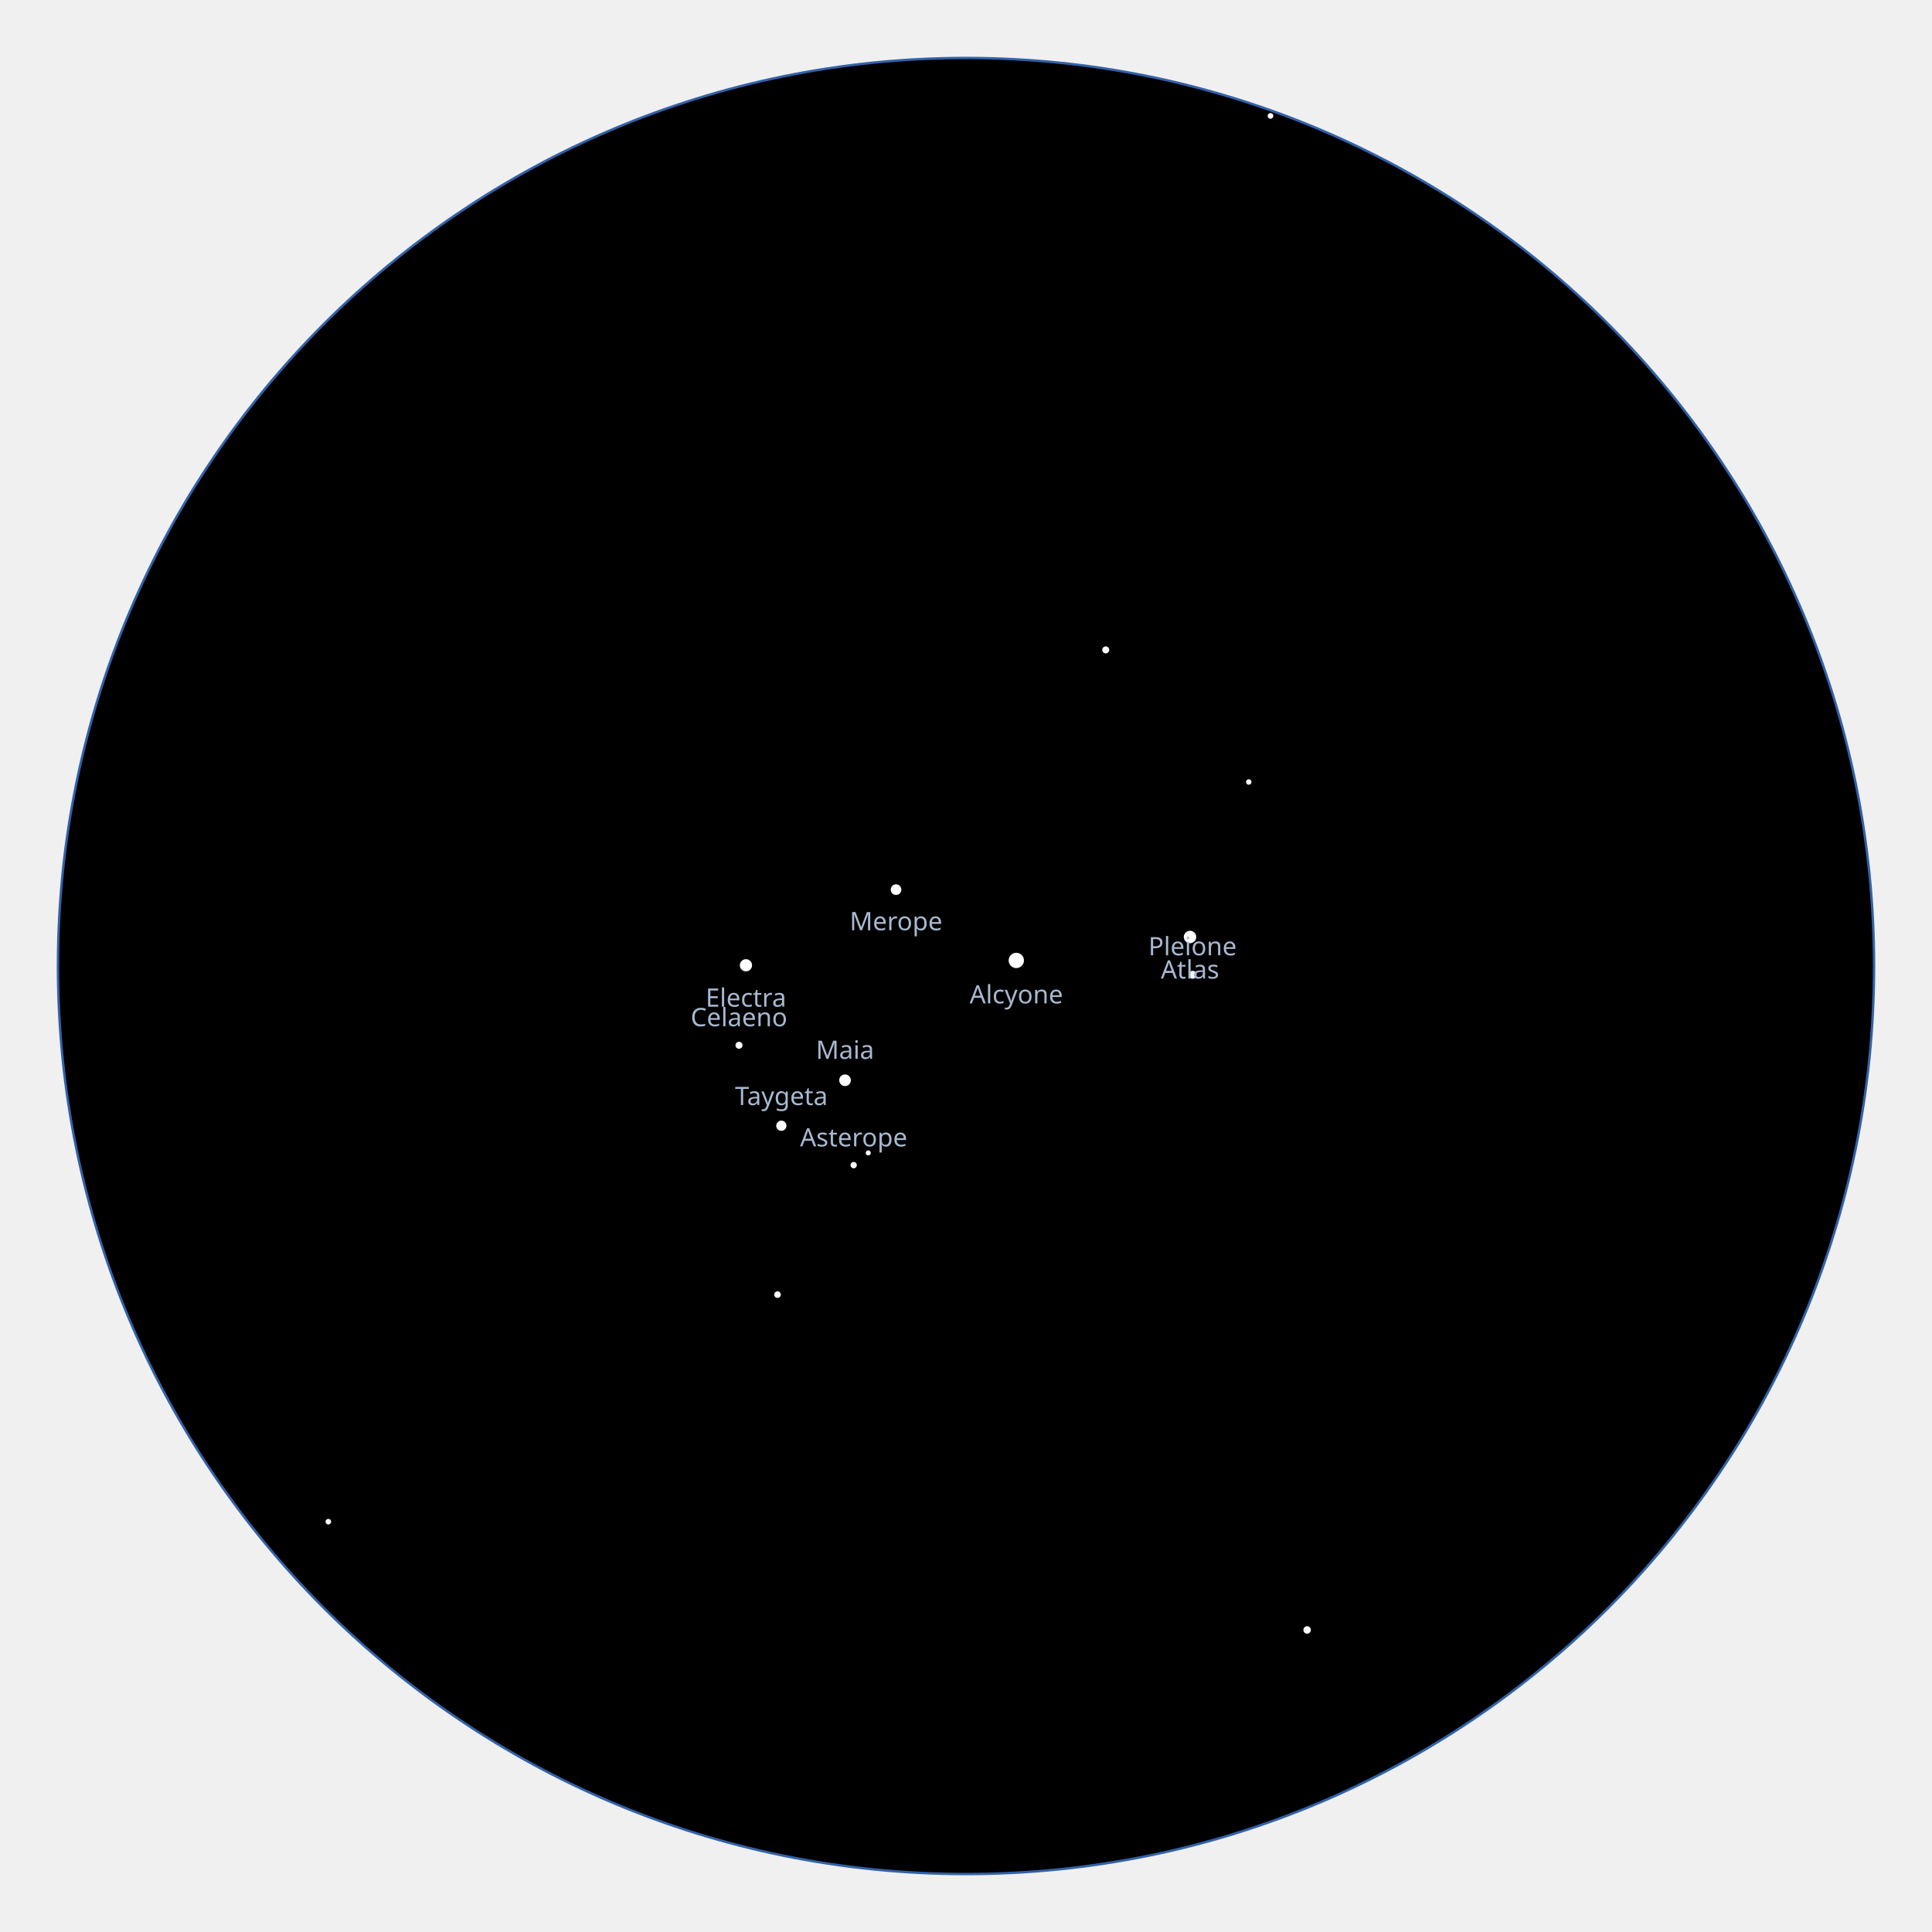
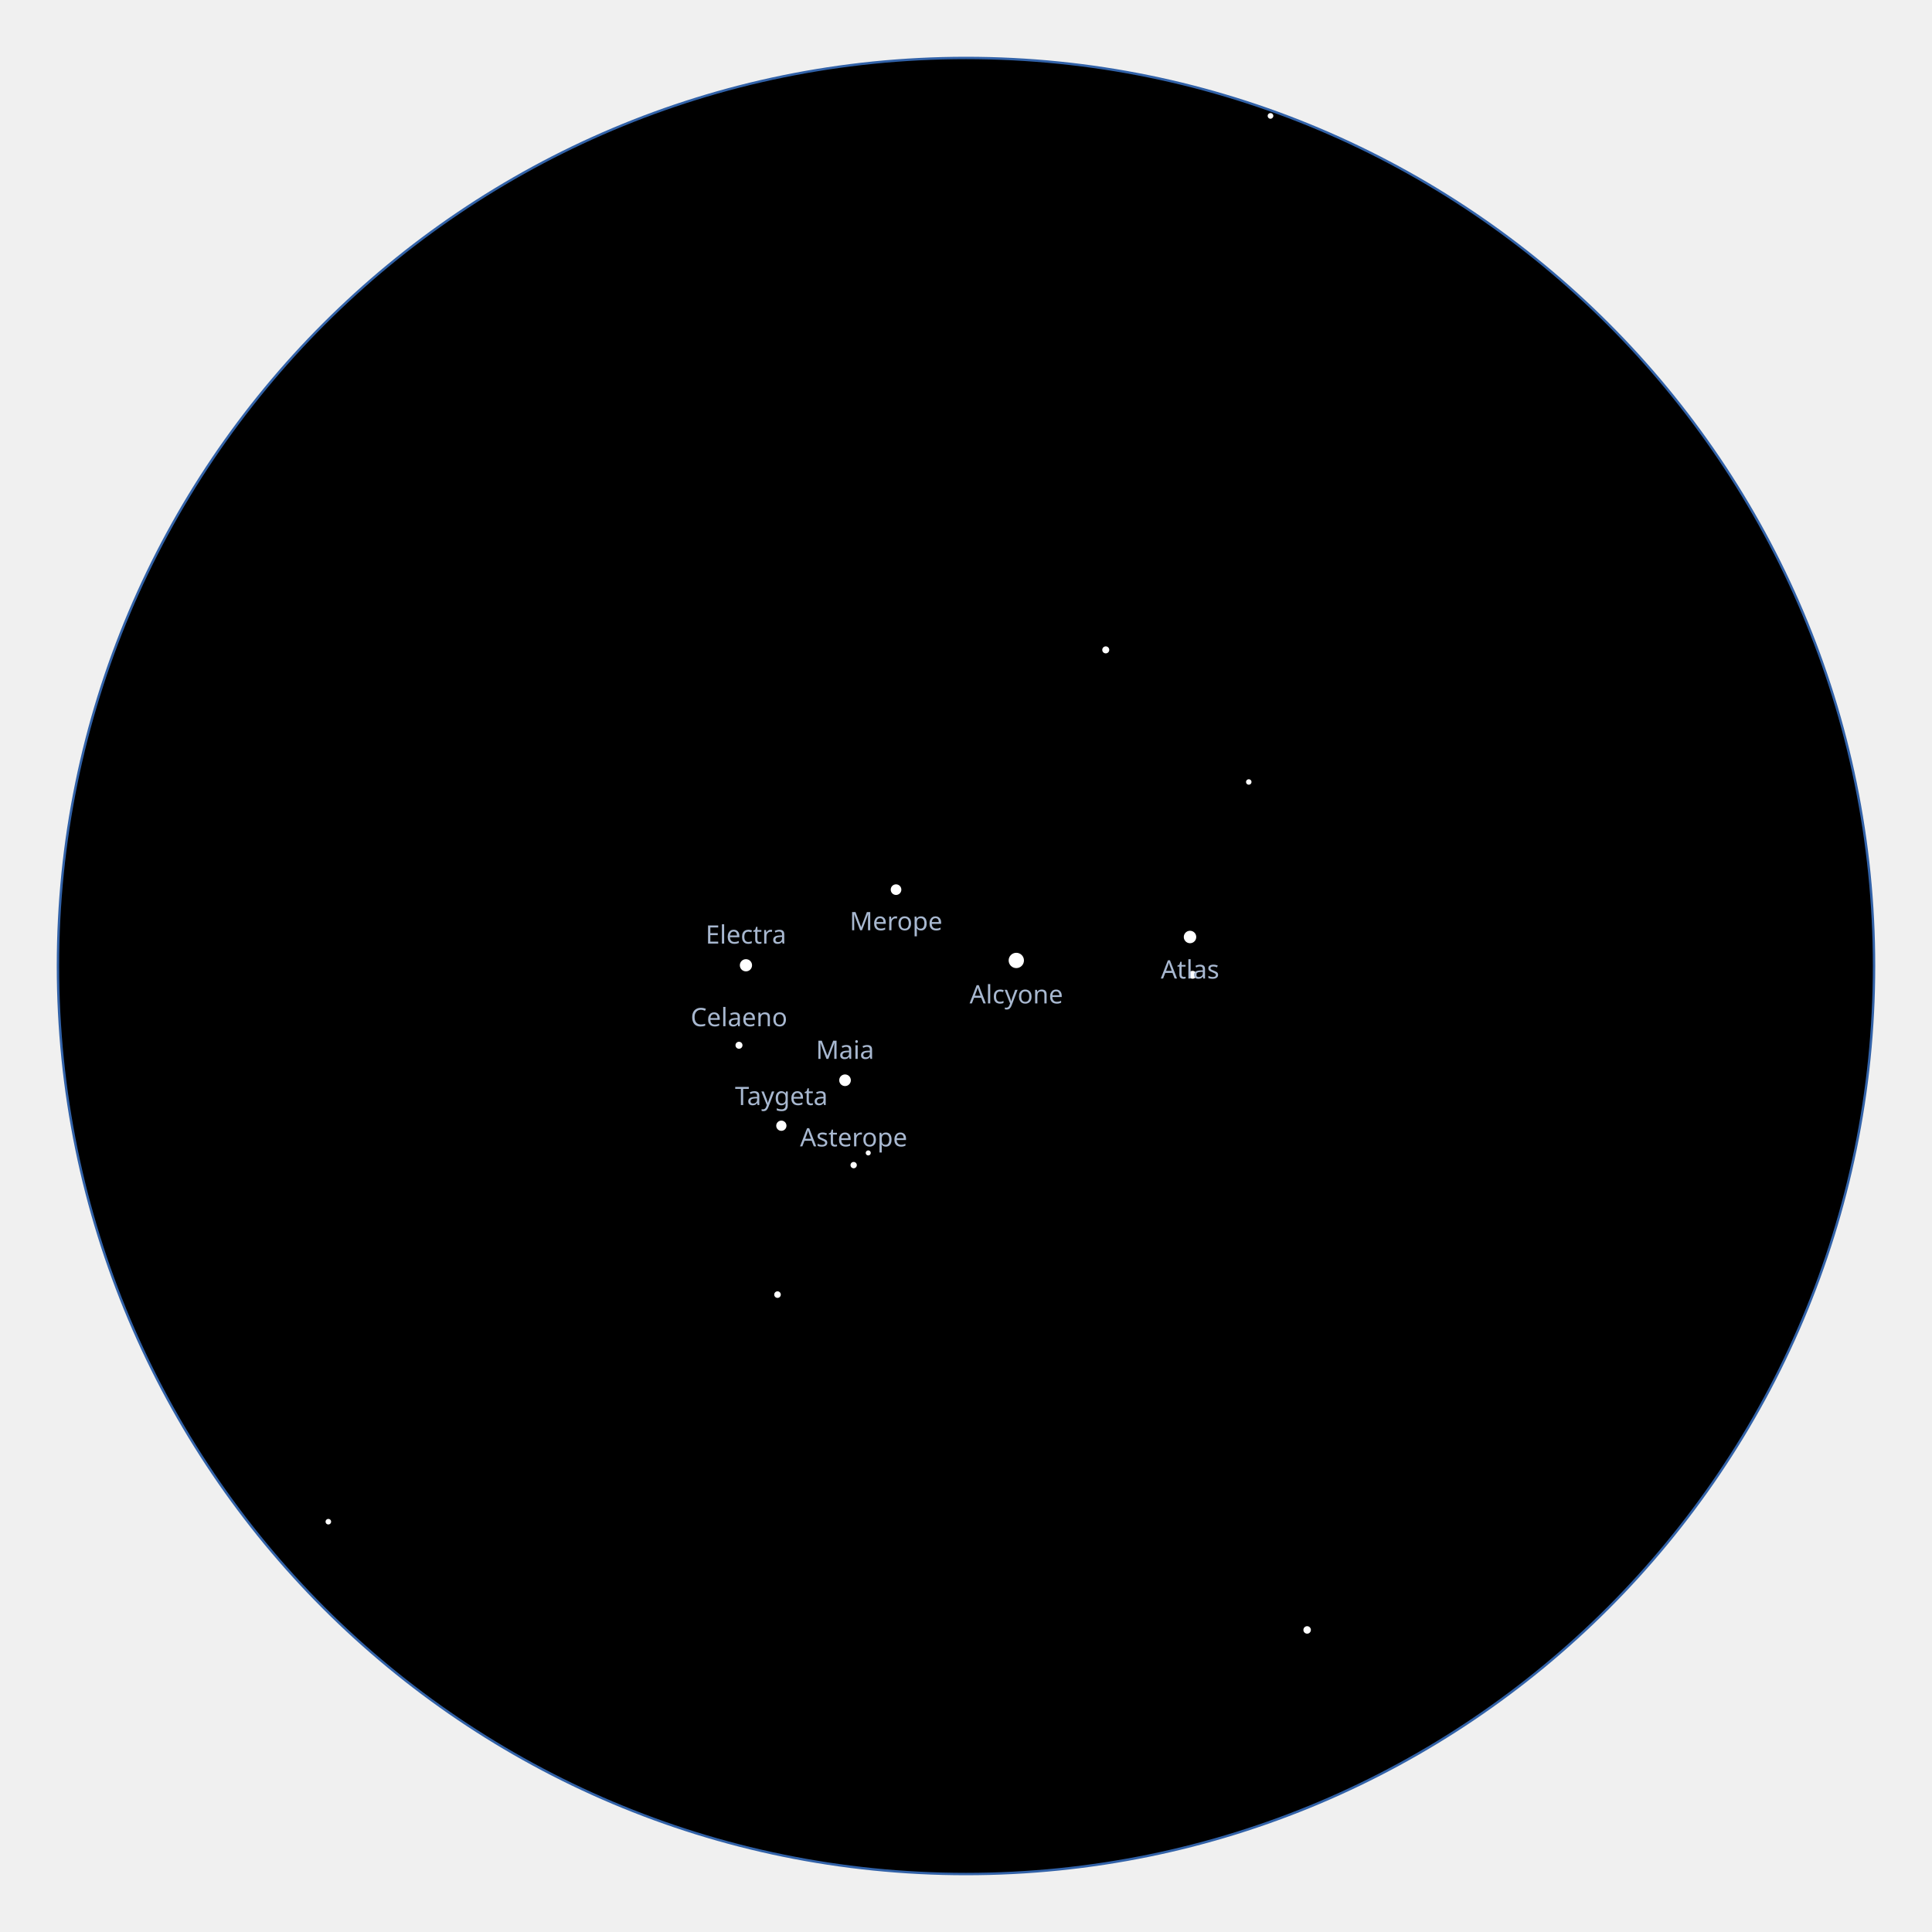
<svg xmlns="http://www.w3.org/2000/svg" viewBox="0 0 800 800" width="800" height="800">
  <circle cx="400.0" cy="400.0" r="376.0" fill="#000000" stroke="#3262a8" stroke-width="1" />
  <defs>
    <clipPath id="sky-400_0-400_0-376_0">
      <circle cx="400.0" cy="400.0" r="376.0" />
    </clipPath>
  </defs>
  <g clip-path="url(#sky-400_0-400_0-376_0)">
    <circle cx="135.96" cy="630.1" r="1.16" fill="#ffffff" />
    <circle cx="306.0" cy="432.82" r="1.45" fill="#ffffff" />
    <circle cx="308.88" cy="399.7" r="2.53" fill="#ffffff" />
    <circle cx="321.95" cy="536.07" r="1.36" fill="#ffffff" />
    <circle cx="323.54" cy="466.14" r="2.12" fill="#ffffff" />
    <circle cx="349.91" cy="447.31" r="2.41" fill="#ffffff" />
    <circle cx="353.48" cy="482.45" r="1.31" fill="#ffffff" />
    <circle cx="359.52" cy="477.4" r="1.05" fill="#ffffff" />
    <circle cx="371.03" cy="368.38" r="2.2" fill="#ffffff" />
    <circle cx="420.83" cy="397.7" r="3.17" fill="#ffffff" />
    <circle cx="457.87" cy="269.1" r="1.45" fill="#ffffff" />
    <circle cx="492.76" cy="387.99" r="2.58" fill="#ffffff" />
    <circle cx="493.81" cy="403.64" r="1.64" fill="#ffffff" />
    <circle cx="517.09" cy="323.8" r="1.14" fill="#ffffff" />
    <circle cx="526.08" cy="47.99" r="1.18" fill="#ffffff" />
    <circle cx="541.26" cy="674.92" r="1.55" fill="#ffffff" />
    <text x="306.0" y="420.85" font-size="10.53" font-family="sans-serif" text-anchor="middle" dominant-baseline="central" fill="#a8b8d0">
Celaeno
</text>
-     <text x="308.88" y="412.76" font-size="10.53" font-family="sans-serif" text-anchor="middle" dominant-baseline="central" fill="#a8b8d0">
+     <text x="308.88" y="386.64" font-size="10.53" font-family="sans-serif" text-anchor="middle" dominant-baseline="central" fill="#a8b8d0">
Electra
</text>
    <text x="323.54" y="453.49" font-size="10.53" font-family="sans-serif" text-anchor="middle" dominant-baseline="central" fill="#a8b8d0">
Taygeta
</text>
    <text x="349.91" y="434.37" font-size="10.53" font-family="sans-serif" text-anchor="middle" dominant-baseline="central" fill="#a8b8d0">
Maia
</text>
    <text x="353.48" y="470.61" font-size="10.53" font-family="sans-serif" text-anchor="middle" dominant-baseline="central" fill="#a8b8d0">
Asterope
</text>
    <text x="371.03" y="381.1" font-size="10.53" font-family="sans-serif" text-anchor="middle" dominant-baseline="central" fill="#a8b8d0">
Merope
</text>
    <text x="420.83" y="411.4" font-size="10.53" font-family="sans-serif" text-anchor="middle" dominant-baseline="central" fill="#a8b8d0">
Alcyone
</text>
    <text x="492.76" y="401.1" font-size="10.53" font-family="sans-serif" text-anchor="middle" dominant-baseline="central" fill="#a8b8d0">
Atlas
</text>
-     <text x="493.81" y="391.48" font-size="10.53" font-family="sans-serif" text-anchor="middle" dominant-baseline="central" fill="#a8b8d0">
- Pleione
- </text>
  </g>
</svg>
